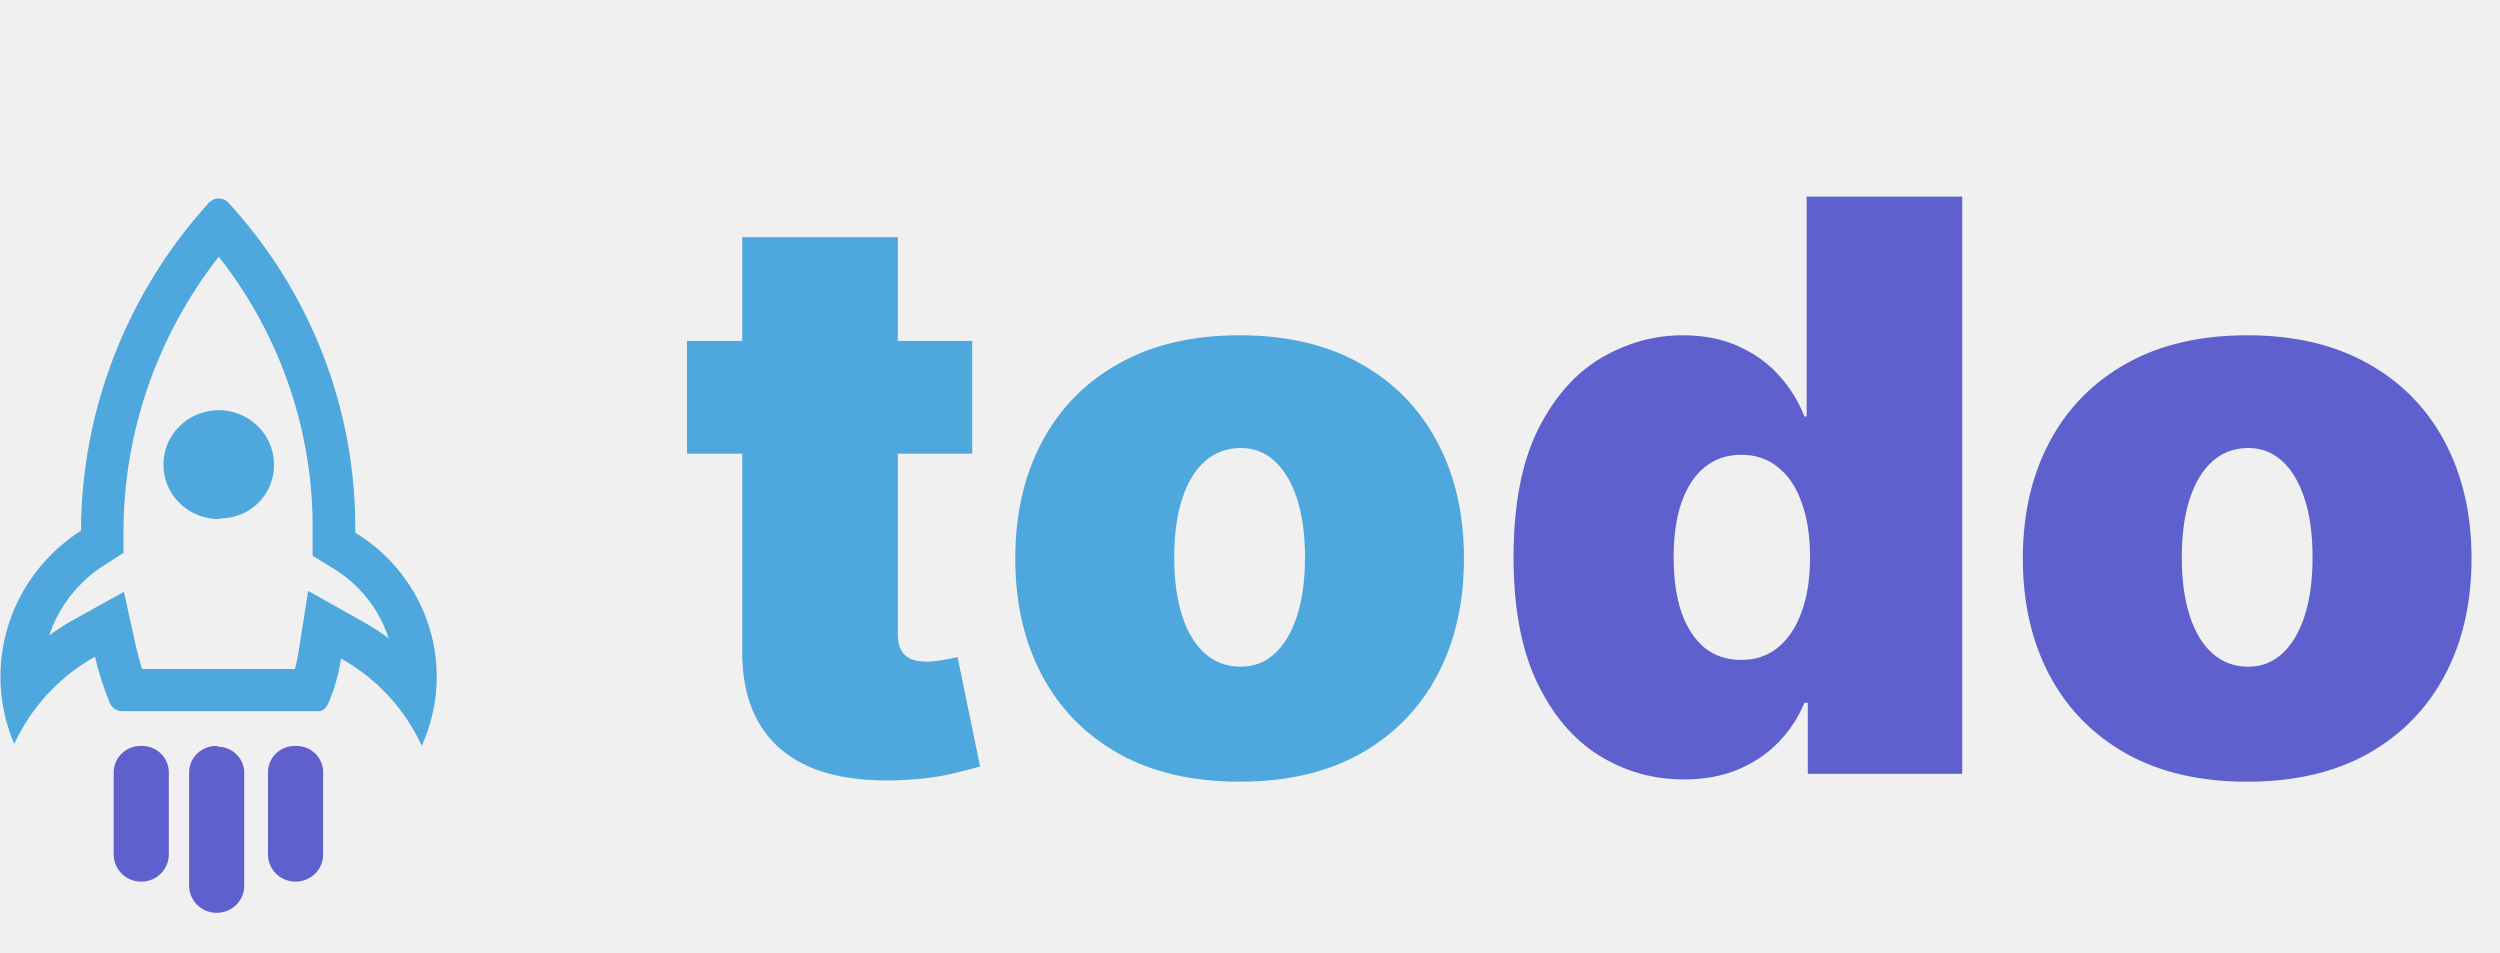
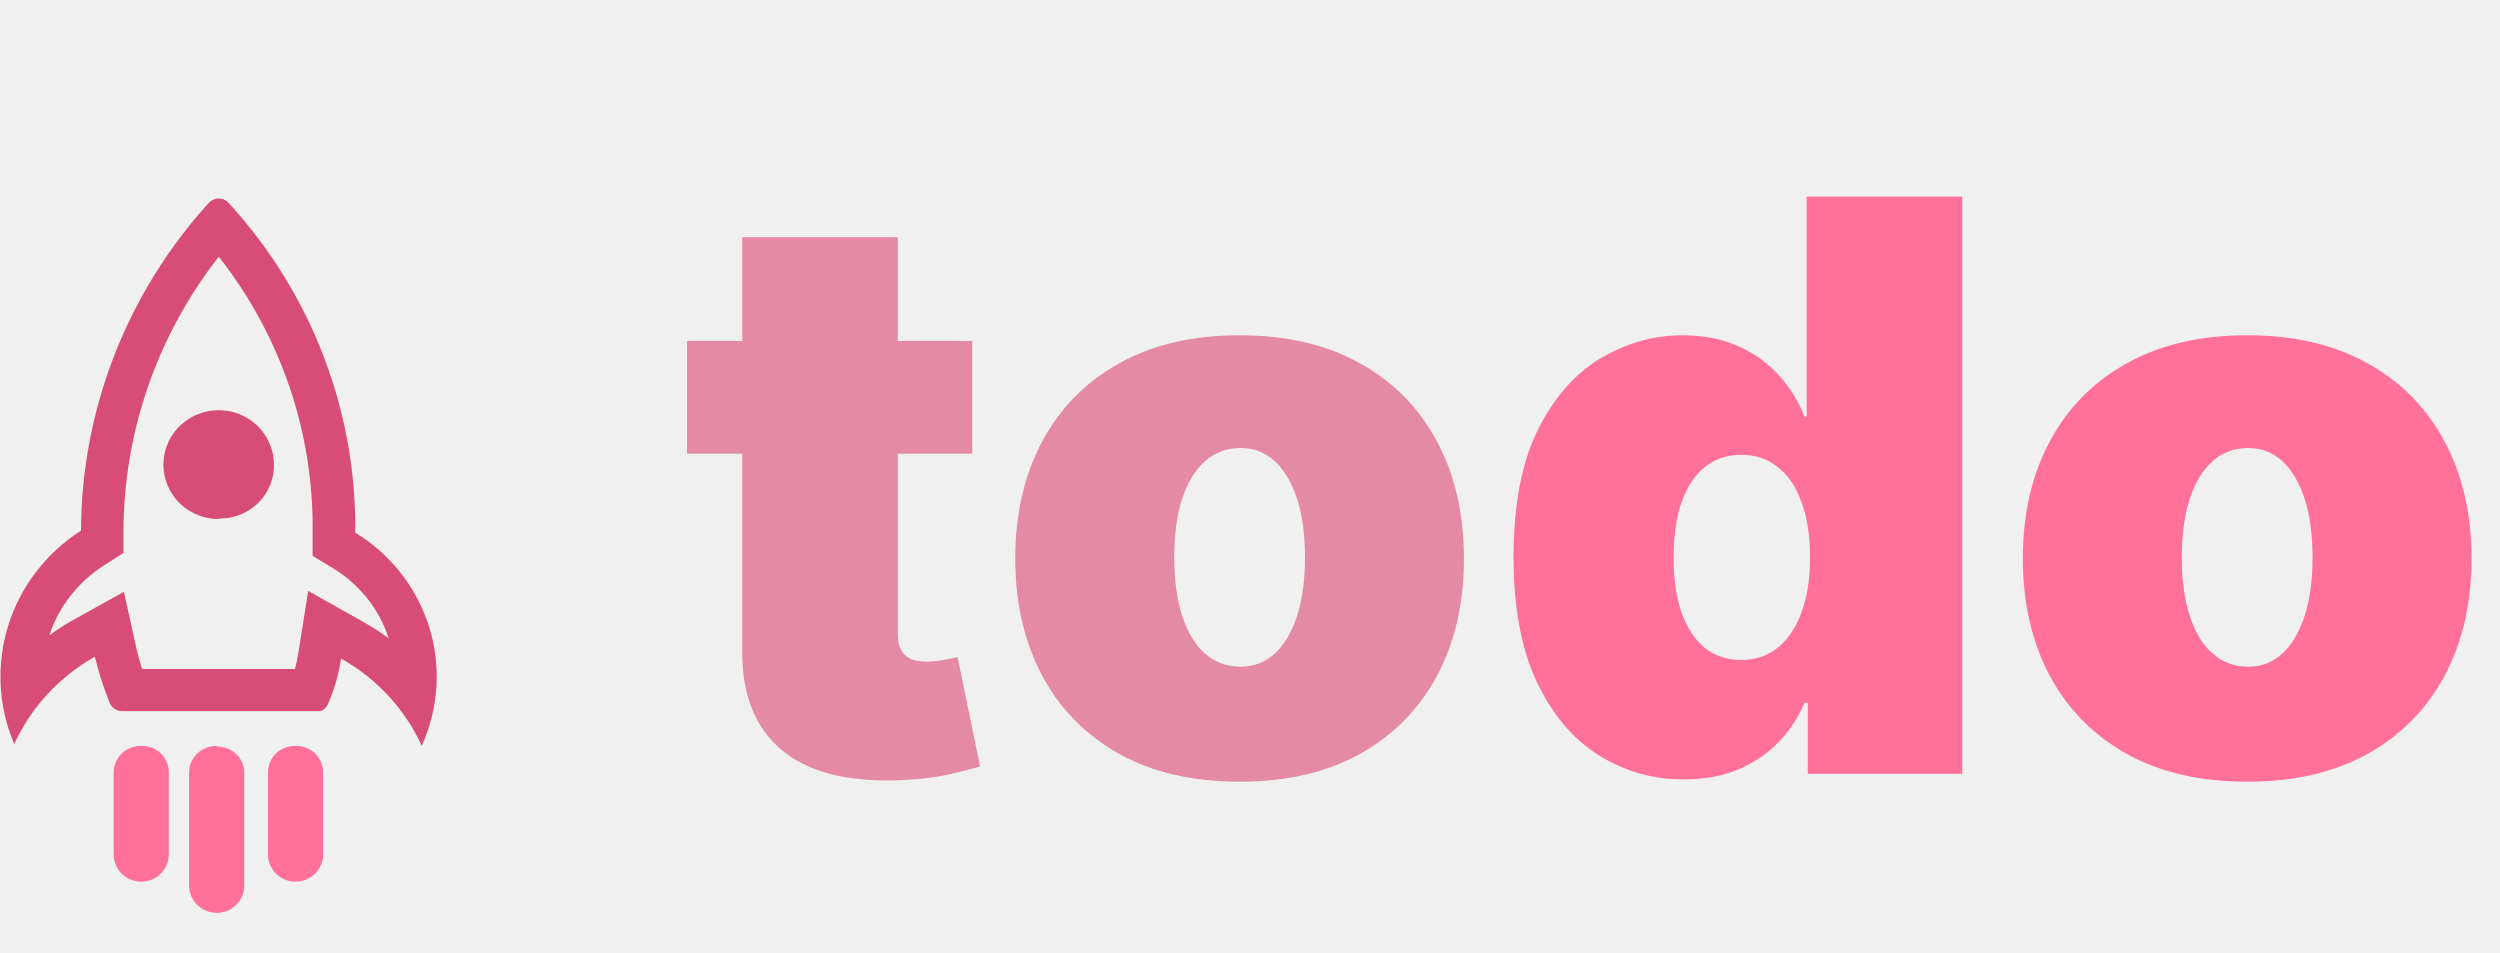
<svg xmlns="http://www.w3.org/2000/svg" width="126" height="48" viewBox="0 0 126 48" fill="none">
-   <path d="M49 17.182V22.864H34.625V17.182H49ZM37.409 11.954H45.25V31.983C45.25 32.286 45.302 32.542 45.406 32.75C45.51 32.949 45.671 33.1 45.889 33.205C46.107 33.299 46.386 33.347 46.727 33.347C46.964 33.347 47.239 33.318 47.551 33.261C47.873 33.205 48.11 33.157 48.261 33.119L49.398 38.631C49.047 38.735 48.545 38.863 47.892 39.014C47.248 39.166 46.481 39.265 45.591 39.312C43.792 39.407 42.281 39.222 41.06 38.758C39.838 38.285 38.919 37.542 38.304 36.528C37.688 35.515 37.39 34.246 37.409 32.722V11.954ZM62.477 39.398C60.109 39.398 58.083 38.929 56.397 37.992C54.711 37.044 53.419 35.728 52.519 34.043C51.62 32.347 51.17 30.383 51.17 28.148C51.17 25.913 51.62 23.953 52.519 22.267C53.419 20.572 54.711 19.256 56.397 18.318C58.083 17.371 60.109 16.898 62.477 16.898C64.844 16.898 66.871 17.371 68.556 18.318C70.242 19.256 71.534 20.572 72.434 22.267C73.334 23.953 73.783 25.913 73.783 28.148C73.783 30.383 73.334 32.347 72.434 34.043C71.534 35.728 70.242 37.044 68.556 37.992C66.871 38.929 64.844 39.398 62.477 39.398ZM62.533 33.602C63.196 33.602 63.769 33.38 64.252 32.935C64.735 32.49 65.109 31.855 65.374 31.031C65.639 30.207 65.772 29.227 65.772 28.091C65.772 26.945 65.639 25.965 65.374 25.151C65.109 24.327 64.735 23.692 64.252 23.247C63.769 22.802 63.196 22.579 62.533 22.579C61.833 22.579 61.231 22.802 60.729 23.247C60.227 23.692 59.844 24.327 59.579 25.151C59.314 25.965 59.181 26.945 59.181 28.091C59.181 29.227 59.314 30.207 59.579 31.031C59.844 31.855 60.227 32.49 60.729 32.935C61.231 33.38 61.833 33.602 62.533 33.602Z" fill="#4EA8DE" />
-   <path d="M84.863 39.284C83.31 39.284 81.88 38.877 80.573 38.062C79.276 37.248 78.234 36.012 77.448 34.355C76.672 32.698 76.283 30.61 76.283 28.091C76.283 25.458 76.691 23.318 77.505 21.671C78.329 20.023 79.389 18.815 80.687 18.048C81.994 17.281 83.367 16.898 84.806 16.898C85.886 16.898 86.833 17.087 87.647 17.466C88.461 17.835 89.143 18.332 89.692 18.957C90.242 19.573 90.658 20.25 90.942 20.989H91.056V9.909H98.897V39H91.113V35.42H90.942C90.639 36.159 90.204 36.822 89.636 37.409C89.077 37.987 88.395 38.446 87.59 38.787C86.795 39.118 85.886 39.284 84.863 39.284ZM87.761 33.261C88.48 33.261 89.096 33.053 89.607 32.636C90.128 32.21 90.526 31.614 90.8 30.847C91.085 30.07 91.227 29.151 91.227 28.091C91.227 27.011 91.085 26.088 90.8 25.321C90.526 24.544 90.128 23.953 89.607 23.546C89.096 23.129 88.48 22.921 87.761 22.921C87.041 22.921 86.425 23.129 85.914 23.546C85.412 23.953 85.024 24.544 84.749 25.321C84.484 26.088 84.352 27.011 84.352 28.091C84.352 29.171 84.484 30.099 84.749 30.875C85.024 31.642 85.412 32.234 85.914 32.651C86.425 33.058 87.041 33.261 87.761 33.261ZM113.258 39.398C110.89 39.398 108.864 38.929 107.178 37.992C105.493 37.044 104.2 35.728 103.3 34.043C102.401 32.347 101.951 30.383 101.951 28.148C101.951 25.913 102.401 23.953 103.3 22.267C104.2 20.572 105.493 19.256 107.178 18.318C108.864 17.371 110.89 16.898 113.258 16.898C115.625 16.898 117.652 17.371 119.337 18.318C121.023 19.256 122.316 20.572 123.215 22.267C124.115 23.953 124.565 25.913 124.565 28.148C124.565 30.383 124.115 32.347 123.215 34.043C122.316 35.728 121.023 37.044 119.337 37.992C117.652 38.929 115.625 39.398 113.258 39.398ZM113.315 33.602C113.978 33.602 114.55 33.38 115.033 32.935C115.516 32.49 115.89 31.855 116.156 31.031C116.421 30.207 116.553 29.227 116.553 28.091C116.553 26.945 116.421 25.965 116.156 25.151C115.89 24.327 115.516 23.692 115.033 23.247C114.55 22.802 113.978 22.579 113.315 22.579C112.614 22.579 112.013 22.802 111.511 23.247C111.009 23.692 110.625 24.327 110.36 25.151C110.095 25.965 109.962 26.945 109.962 28.091C109.962 29.227 110.095 30.207 110.36 31.031C110.625 31.855 111.009 32.49 111.511 32.935C112.013 33.38 112.614 33.602 113.315 33.602Z" fill="#5E60CE" />
+   <path d="M49 17.182V22.864H34.625V17.182H49ZM37.409 11.954H45.25V31.983C45.25 32.286 45.302 32.542 45.406 32.75C45.51 32.949 45.671 33.1 45.889 33.205C46.107 33.299 46.386 33.347 46.727 33.347C46.964 33.347 47.239 33.318 47.551 33.261C47.873 33.205 48.11 33.157 48.261 33.119L49.398 38.631C49.047 38.735 48.545 38.863 47.892 39.014C47.248 39.166 46.481 39.265 45.591 39.312C43.792 39.407 42.281 39.222 41.06 38.758C39.838 38.285 38.919 37.542 38.304 36.528C37.688 35.515 37.39 34.246 37.409 32.722V11.954ZM62.477 39.398C60.109 39.398 58.083 38.929 56.397 37.992C54.711 37.044 53.419 35.728 52.519 34.043C51.62 32.347 51.17 30.383 51.17 28.148C51.17 25.913 51.62 23.953 52.519 22.267C53.419 20.572 54.711 19.256 56.397 18.318C58.083 17.371 60.109 16.898 62.477 16.898C64.844 16.898 66.871 17.371 68.556 18.318C70.242 19.256 71.534 20.572 72.434 22.267C73.334 23.953 73.783 25.913 73.783 28.148C73.783 30.383 73.334 32.347 72.434 34.043C71.534 35.728 70.242 37.044 68.556 37.992C66.871 38.929 64.844 39.398 62.477 39.398ZM62.533 33.602C63.196 33.602 63.769 33.38 64.252 32.935C64.735 32.49 65.109 31.855 65.374 31.031C65.639 30.207 65.772 29.227 65.772 28.091C65.772 26.945 65.639 25.965 65.374 25.151C65.109 24.327 64.735 23.692 64.252 23.247C63.769 22.802 63.196 22.579 62.533 22.579C61.833 22.579 61.231 22.802 60.729 23.247C60.227 23.692 59.844 24.327 59.579 25.151C59.314 25.965 59.181 26.945 59.181 28.091C59.181 29.227 59.314 30.207 59.579 31.031C59.844 31.855 60.227 32.49 60.729 32.935C61.231 33.38 61.833 33.602 62.533 33.602Z" fill="#e58aa5" />
+   <path d="M84.863 39.284C83.31 39.284 81.88 38.877 80.573 38.062C79.276 37.248 78.234 36.012 77.448 34.355C76.672 32.698 76.283 30.61 76.283 28.091C76.283 25.458 76.691 23.318 77.505 21.671C78.329 20.023 79.389 18.815 80.687 18.048C81.994 17.281 83.367 16.898 84.806 16.898C85.886 16.898 86.833 17.087 87.647 17.466C88.461 17.835 89.143 18.332 89.692 18.957C90.242 19.573 90.658 20.25 90.942 20.989H91.056V9.909H98.897V39H91.113V35.42H90.942C90.639 36.159 90.204 36.822 89.636 37.409C89.077 37.987 88.395 38.446 87.59 38.787C86.795 39.118 85.886 39.284 84.863 39.284ZM87.761 33.261C88.48 33.261 89.096 33.053 89.607 32.636C90.128 32.21 90.526 31.614 90.8 30.847C91.085 30.07 91.227 29.151 91.227 28.091C91.227 27.011 91.085 26.088 90.8 25.321C90.526 24.544 90.128 23.953 89.607 23.546C89.096 23.129 88.48 22.921 87.761 22.921C87.041 22.921 86.425 23.129 85.914 23.546C85.412 23.953 85.024 24.544 84.749 25.321C84.484 26.088 84.352 27.011 84.352 28.091C84.352 29.171 84.484 30.099 84.749 30.875C85.024 31.642 85.412 32.234 85.914 32.651C86.425 33.058 87.041 33.261 87.761 33.261ZM113.258 39.398C110.89 39.398 108.864 38.929 107.178 37.992C105.493 37.044 104.2 35.728 103.3 34.043C102.401 32.347 101.951 30.383 101.951 28.148C101.951 25.913 102.401 23.953 103.3 22.267C104.2 20.572 105.493 19.256 107.178 18.318C108.864 17.371 110.89 16.898 113.258 16.898C115.625 16.898 117.652 17.371 119.337 18.318C121.023 19.256 122.316 20.572 123.215 22.267C124.115 23.953 124.565 25.913 124.565 28.148C124.565 30.383 124.115 32.347 123.215 34.043C122.316 35.728 121.023 37.044 119.337 37.992C117.652 38.929 115.625 39.398 113.258 39.398ZM113.315 33.602C113.978 33.602 114.55 33.38 115.033 32.935C115.516 32.49 115.89 31.855 116.156 31.031C116.421 30.207 116.553 29.227 116.553 28.091C116.553 26.945 116.421 25.965 116.156 25.151C115.89 24.327 115.516 23.692 115.033 23.247C114.55 22.802 113.978 22.579 113.315 22.579C112.614 22.579 112.013 22.802 111.511 23.247C111.009 23.692 110.625 24.327 110.36 25.151C110.095 25.965 109.962 26.945 109.962 28.091C109.962 29.227 110.095 30.207 110.36 31.031C110.625 31.855 111.009 32.49 111.511 32.935C112.013 33.38 112.614 33.602 113.315 33.602Z" fill="#ff709b" />
  <g clip-path="url(#clip0_12_482)">
-     <path d="M11.021 12.933C14.147 16.901 15.816 21.794 15.755 26.816V28.014L16.786 28.642C18.119 29.448 19.113 30.699 19.587 32.167C19.17 31.86 18.735 31.58 18.283 31.328L15.533 29.784L15.039 32.9C14.996 33.175 14.939 33.449 14.867 33.718H7.161C7.047 33.365 6.954 33.013 6.868 32.646L6.245 29.826L3.71 31.236C3.286 31.473 2.877 31.734 2.485 32.019C2.968 30.568 3.941 29.324 5.242 28.494L6.223 27.866V26.752C6.241 21.751 7.93 16.895 11.029 12.933H11.021ZM11.029 10C10.868 10 10.713 10.058 10.592 10.162L10.527 10.219C6.398 14.766 4.105 20.645 4.082 26.745C2.33 27.864 1.032 29.554 0.417 31.52C-0.198 33.485 -0.092 35.601 0.716 37.497C1.568 35.645 2.991 34.106 4.784 33.097C4.964 33.864 5.203 34.616 5.5 35.347C5.538 35.487 5.621 35.611 5.738 35.701C5.854 35.79 5.997 35.839 6.144 35.84H16.085C16.285 35.84 16.486 35.65 16.586 35.354C16.876 34.659 17.078 33.932 17.187 33.189C18.983 34.193 20.408 35.734 21.255 37.589C22.112 35.702 22.245 33.573 21.629 31.597C21.012 29.621 19.689 27.932 17.904 26.844C17.974 20.708 15.693 14.772 11.516 10.219C11.453 10.15 11.377 10.095 11.292 10.058C11.207 10.02 11.115 10 11.021 10H11.029Z" fill="#4EA8DE" />
-     <path d="M11.021 26.16C10.471 26.16 9.934 26 9.476 25.699C9.018 25.399 8.661 24.971 8.45 24.472C8.238 23.972 8.182 23.421 8.288 22.89C8.393 22.358 8.657 21.87 9.044 21.485C9.431 21.101 9.926 20.838 10.465 20.73C11.004 20.622 11.563 20.673 12.073 20.877C12.582 21.082 13.019 21.43 13.327 21.878C13.636 22.326 13.803 22.855 13.807 23.396C13.816 23.747 13.754 24.096 13.625 24.424C13.497 24.751 13.304 25.05 13.058 25.304C12.812 25.558 12.517 25.762 12.191 25.904C11.865 26.046 11.514 26.123 11.157 26.132C11.112 26.139 11.066 26.139 11.021 26.132V26.16Z" fill="#4EA8DE" />
-     <path d="M14.896 37.596C14.716 37.59 14.538 37.62 14.371 37.683C14.203 37.746 14.05 37.842 13.921 37.964C13.791 38.086 13.688 38.232 13.617 38.394C13.546 38.556 13.508 38.731 13.506 38.907V43.067C13.506 43.43 13.653 43.778 13.913 44.034C14.174 44.291 14.527 44.435 14.896 44.435C15.264 44.435 15.617 44.291 15.878 44.034C16.139 43.778 16.285 43.43 16.285 43.067V38.964C16.291 38.788 16.261 38.613 16.197 38.448C16.133 38.284 16.037 38.134 15.914 38.006C15.79 37.879 15.643 37.777 15.479 37.707C15.315 37.636 15.139 37.599 14.96 37.596H14.896Z" fill="#5E60CE" />
-     <path d="M7.161 37.596C6.979 37.586 6.797 37.613 6.625 37.674C6.454 37.736 6.296 37.83 6.163 37.953C6.029 38.075 5.922 38.222 5.847 38.386C5.773 38.55 5.733 38.727 5.729 38.907V43.067C5.729 43.43 5.875 43.778 6.136 44.034C6.396 44.291 6.75 44.435 7.118 44.435C7.487 44.435 7.84 44.291 8.101 44.034C8.361 43.778 8.508 43.43 8.508 43.067V38.964C8.513 38.788 8.483 38.613 8.42 38.448C8.356 38.284 8.26 38.134 8.136 38.006C8.013 37.879 7.865 37.777 7.701 37.707C7.538 37.636 7.361 37.599 7.183 37.596H7.161Z" fill="#5E60CE" />
-     <path d="M10.921 37.596C10.742 37.592 10.565 37.623 10.398 37.687C10.232 37.751 10.079 37.846 9.95 37.968C9.821 38.09 9.718 38.236 9.646 38.397C9.574 38.558 9.535 38.731 9.532 38.907V44.639C9.532 45.002 9.678 45.35 9.939 45.606C10.199 45.863 10.553 46.007 10.921 46.007C11.29 46.007 11.643 45.863 11.903 45.606C12.164 45.35 12.31 45.002 12.31 44.639V38.999C12.316 38.823 12.286 38.648 12.223 38.483C12.159 38.319 12.062 38.169 11.939 38.042C11.816 37.914 11.668 37.812 11.504 37.742C11.341 37.671 11.164 37.634 10.986 37.631L10.921 37.596Z" fill="#5E60CE" />
+     <path d="M11.021 12.933C14.147 16.901 15.816 21.794 15.755 26.816V28.014L16.786 28.642C18.119 29.448 19.113 30.699 19.587 32.167C19.17 31.86 18.735 31.58 18.283 31.328L15.533 29.784L15.039 32.9C14.996 33.175 14.939 33.449 14.867 33.718H7.161C7.047 33.365 6.954 33.013 6.868 32.646L6.245 29.826L3.71 31.236C3.286 31.473 2.877 31.734 2.485 32.019C2.968 30.568 3.941 29.324 5.242 28.494L6.223 27.866V26.752C6.241 21.751 7.93 16.895 11.029 12.933H11.021ZM11.029 10C10.868 10 10.713 10.058 10.592 10.162L10.527 10.219C6.398 14.766 4.105 20.645 4.082 26.745C2.33 27.864 1.032 29.554 0.417 31.52C-0.198 33.485 -0.092 35.601 0.716 37.497C1.568 35.645 2.991 34.106 4.784 33.097C4.964 33.864 5.203 34.616 5.5 35.347C5.538 35.487 5.621 35.611 5.738 35.701C5.854 35.79 5.997 35.839 6.144 35.84H16.085C16.285 35.84 16.486 35.65 16.586 35.354C16.876 34.659 17.078 33.932 17.187 33.189C18.983 34.193 20.408 35.734 21.255 37.589C22.112 35.702 22.245 33.573 21.629 31.597C21.012 29.621 19.689 27.932 17.904 26.844C17.974 20.708 15.693 14.772 11.516 10.219C11.453 10.15 11.377 10.095 11.292 10.058C11.207 10.02 11.115 10 11.021 10H11.029Z" fill="#d84d78" />
+     <path d="M11.021 26.16C10.471 26.16 9.934 26 9.476 25.699C9.018 25.399 8.661 24.971 8.45 24.472C8.238 23.972 8.182 23.421 8.288 22.89C8.393 22.358 8.657 21.87 9.044 21.485C9.431 21.101 9.926 20.838 10.465 20.73C11.004 20.622 11.563 20.673 12.073 20.877C12.582 21.082 13.019 21.43 13.327 21.878C13.636 22.326 13.803 22.855 13.807 23.396C13.816 23.747 13.754 24.096 13.625 24.424C13.497 24.751 13.304 25.05 13.058 25.304C12.812 25.558 12.517 25.762 12.191 25.904C11.865 26.046 11.514 26.123 11.157 26.132C11.112 26.139 11.066 26.139 11.021 26.132V26.16Z" fill="#d84d78" />
+     <path d="M14.896 37.596C14.716 37.59 14.538 37.62 14.371 37.683C14.203 37.746 14.05 37.842 13.921 37.964C13.791 38.086 13.688 38.232 13.617 38.394C13.546 38.556 13.508 38.731 13.506 38.907V43.067C13.506 43.43 13.653 43.778 13.913 44.034C14.174 44.291 14.527 44.435 14.896 44.435C15.264 44.435 15.617 44.291 15.878 44.034C16.139 43.778 16.285 43.43 16.285 43.067V38.964C16.291 38.788 16.261 38.613 16.197 38.448C16.133 38.284 16.037 38.134 15.914 38.006C15.79 37.879 15.643 37.777 15.479 37.707C15.315 37.636 15.139 37.599 14.96 37.596H14.896Z" fill="#ff709b" />
+     <path d="M7.161 37.596C6.979 37.586 6.797 37.613 6.625 37.674C6.454 37.736 6.296 37.83 6.163 37.953C6.029 38.075 5.922 38.222 5.847 38.386C5.773 38.55 5.733 38.727 5.729 38.907V43.067C5.729 43.43 5.875 43.778 6.136 44.034C6.396 44.291 6.75 44.435 7.118 44.435C7.487 44.435 7.84 44.291 8.101 44.034C8.361 43.778 8.508 43.43 8.508 43.067V38.964C8.513 38.788 8.483 38.613 8.42 38.448C8.356 38.284 8.26 38.134 8.136 38.006C8.013 37.879 7.865 37.777 7.701 37.707C7.538 37.636 7.361 37.599 7.183 37.596H7.161Z" fill="#ff709b" />
+     <path d="M10.921 37.596C10.742 37.592 10.565 37.623 10.398 37.687C10.232 37.751 10.079 37.846 9.95 37.968C9.821 38.09 9.718 38.236 9.646 38.397C9.574 38.558 9.535 38.731 9.532 38.907V44.639C9.532 45.002 9.678 45.35 9.939 45.606C10.199 45.863 10.553 46.007 10.921 46.007C11.29 46.007 11.643 45.863 11.903 45.606C12.164 45.35 12.31 45.002 12.31 44.639V38.999C12.316 38.823 12.286 38.648 12.223 38.483C12.159 38.319 12.062 38.169 11.939 38.042C11.816 37.914 11.668 37.812 11.504 37.742C11.341 37.671 11.164 37.634 10.986 37.631L10.921 37.596Z" fill="#ff709b" />
  </g>
  <defs>
    <clipPath id="clip0_12_482">
      <rect width="22" height="36" fill="white" transform="translate(0 10)" />
    </clipPath>
  </defs>
</svg>
